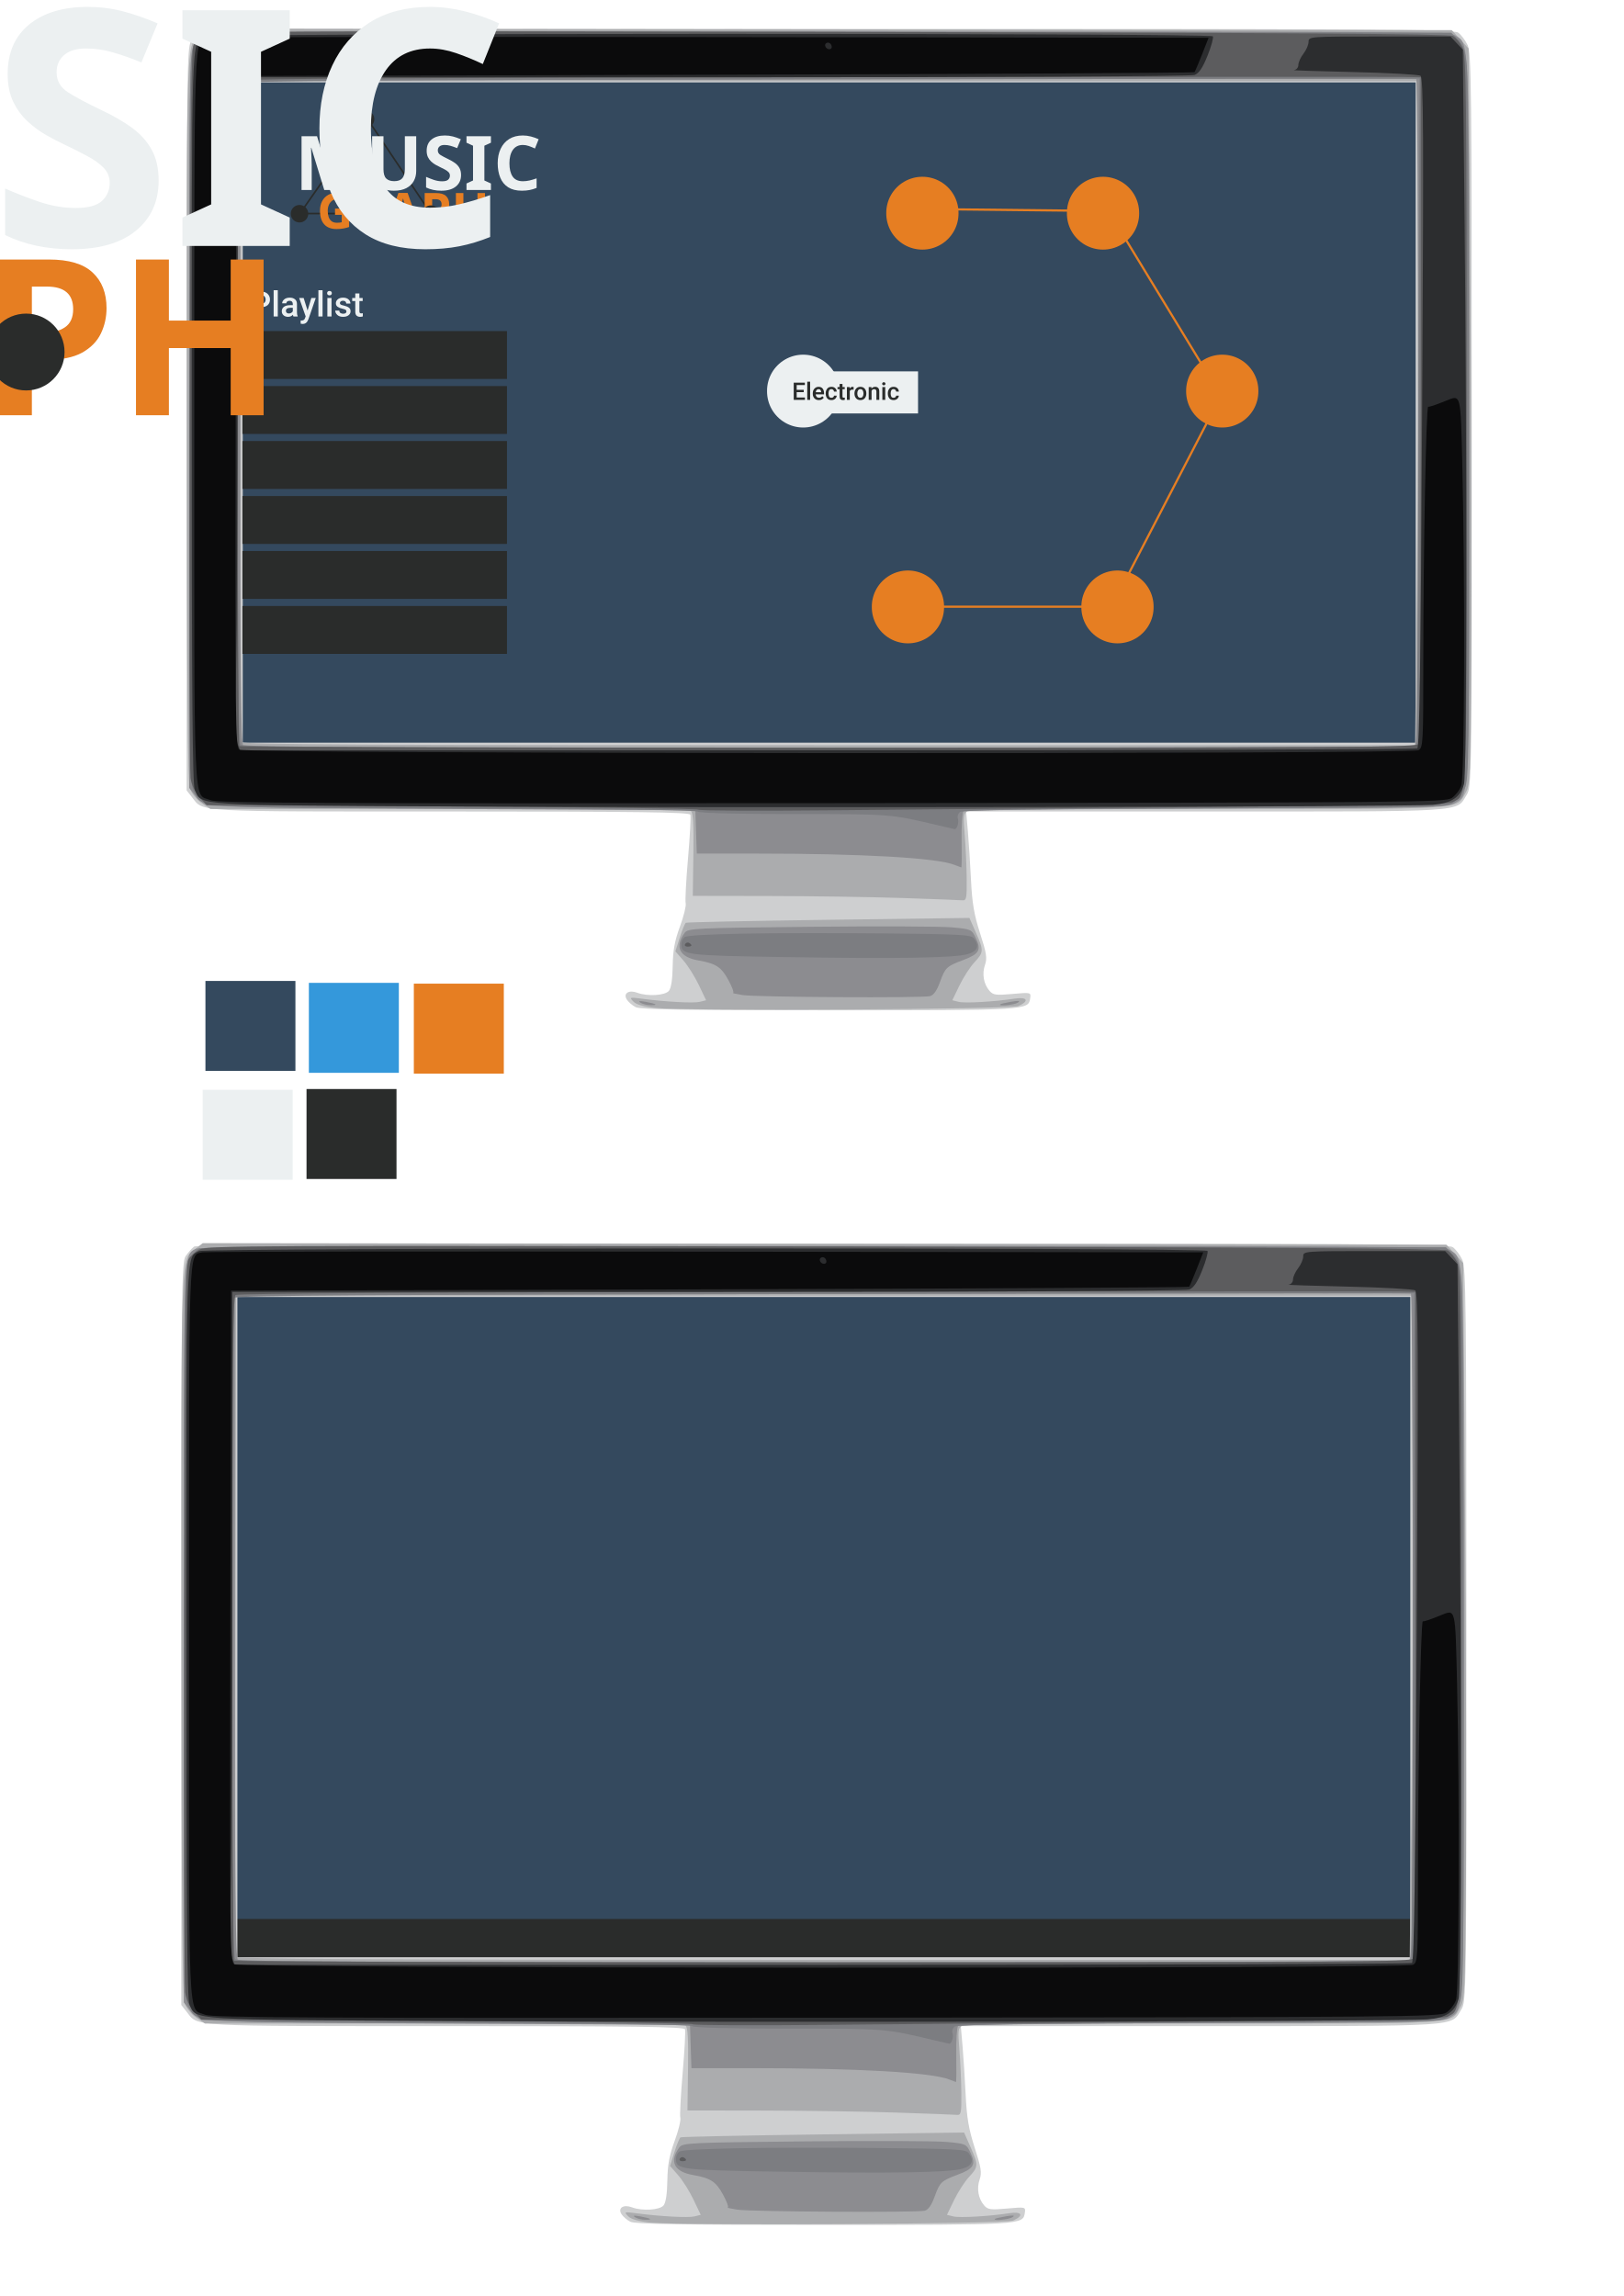
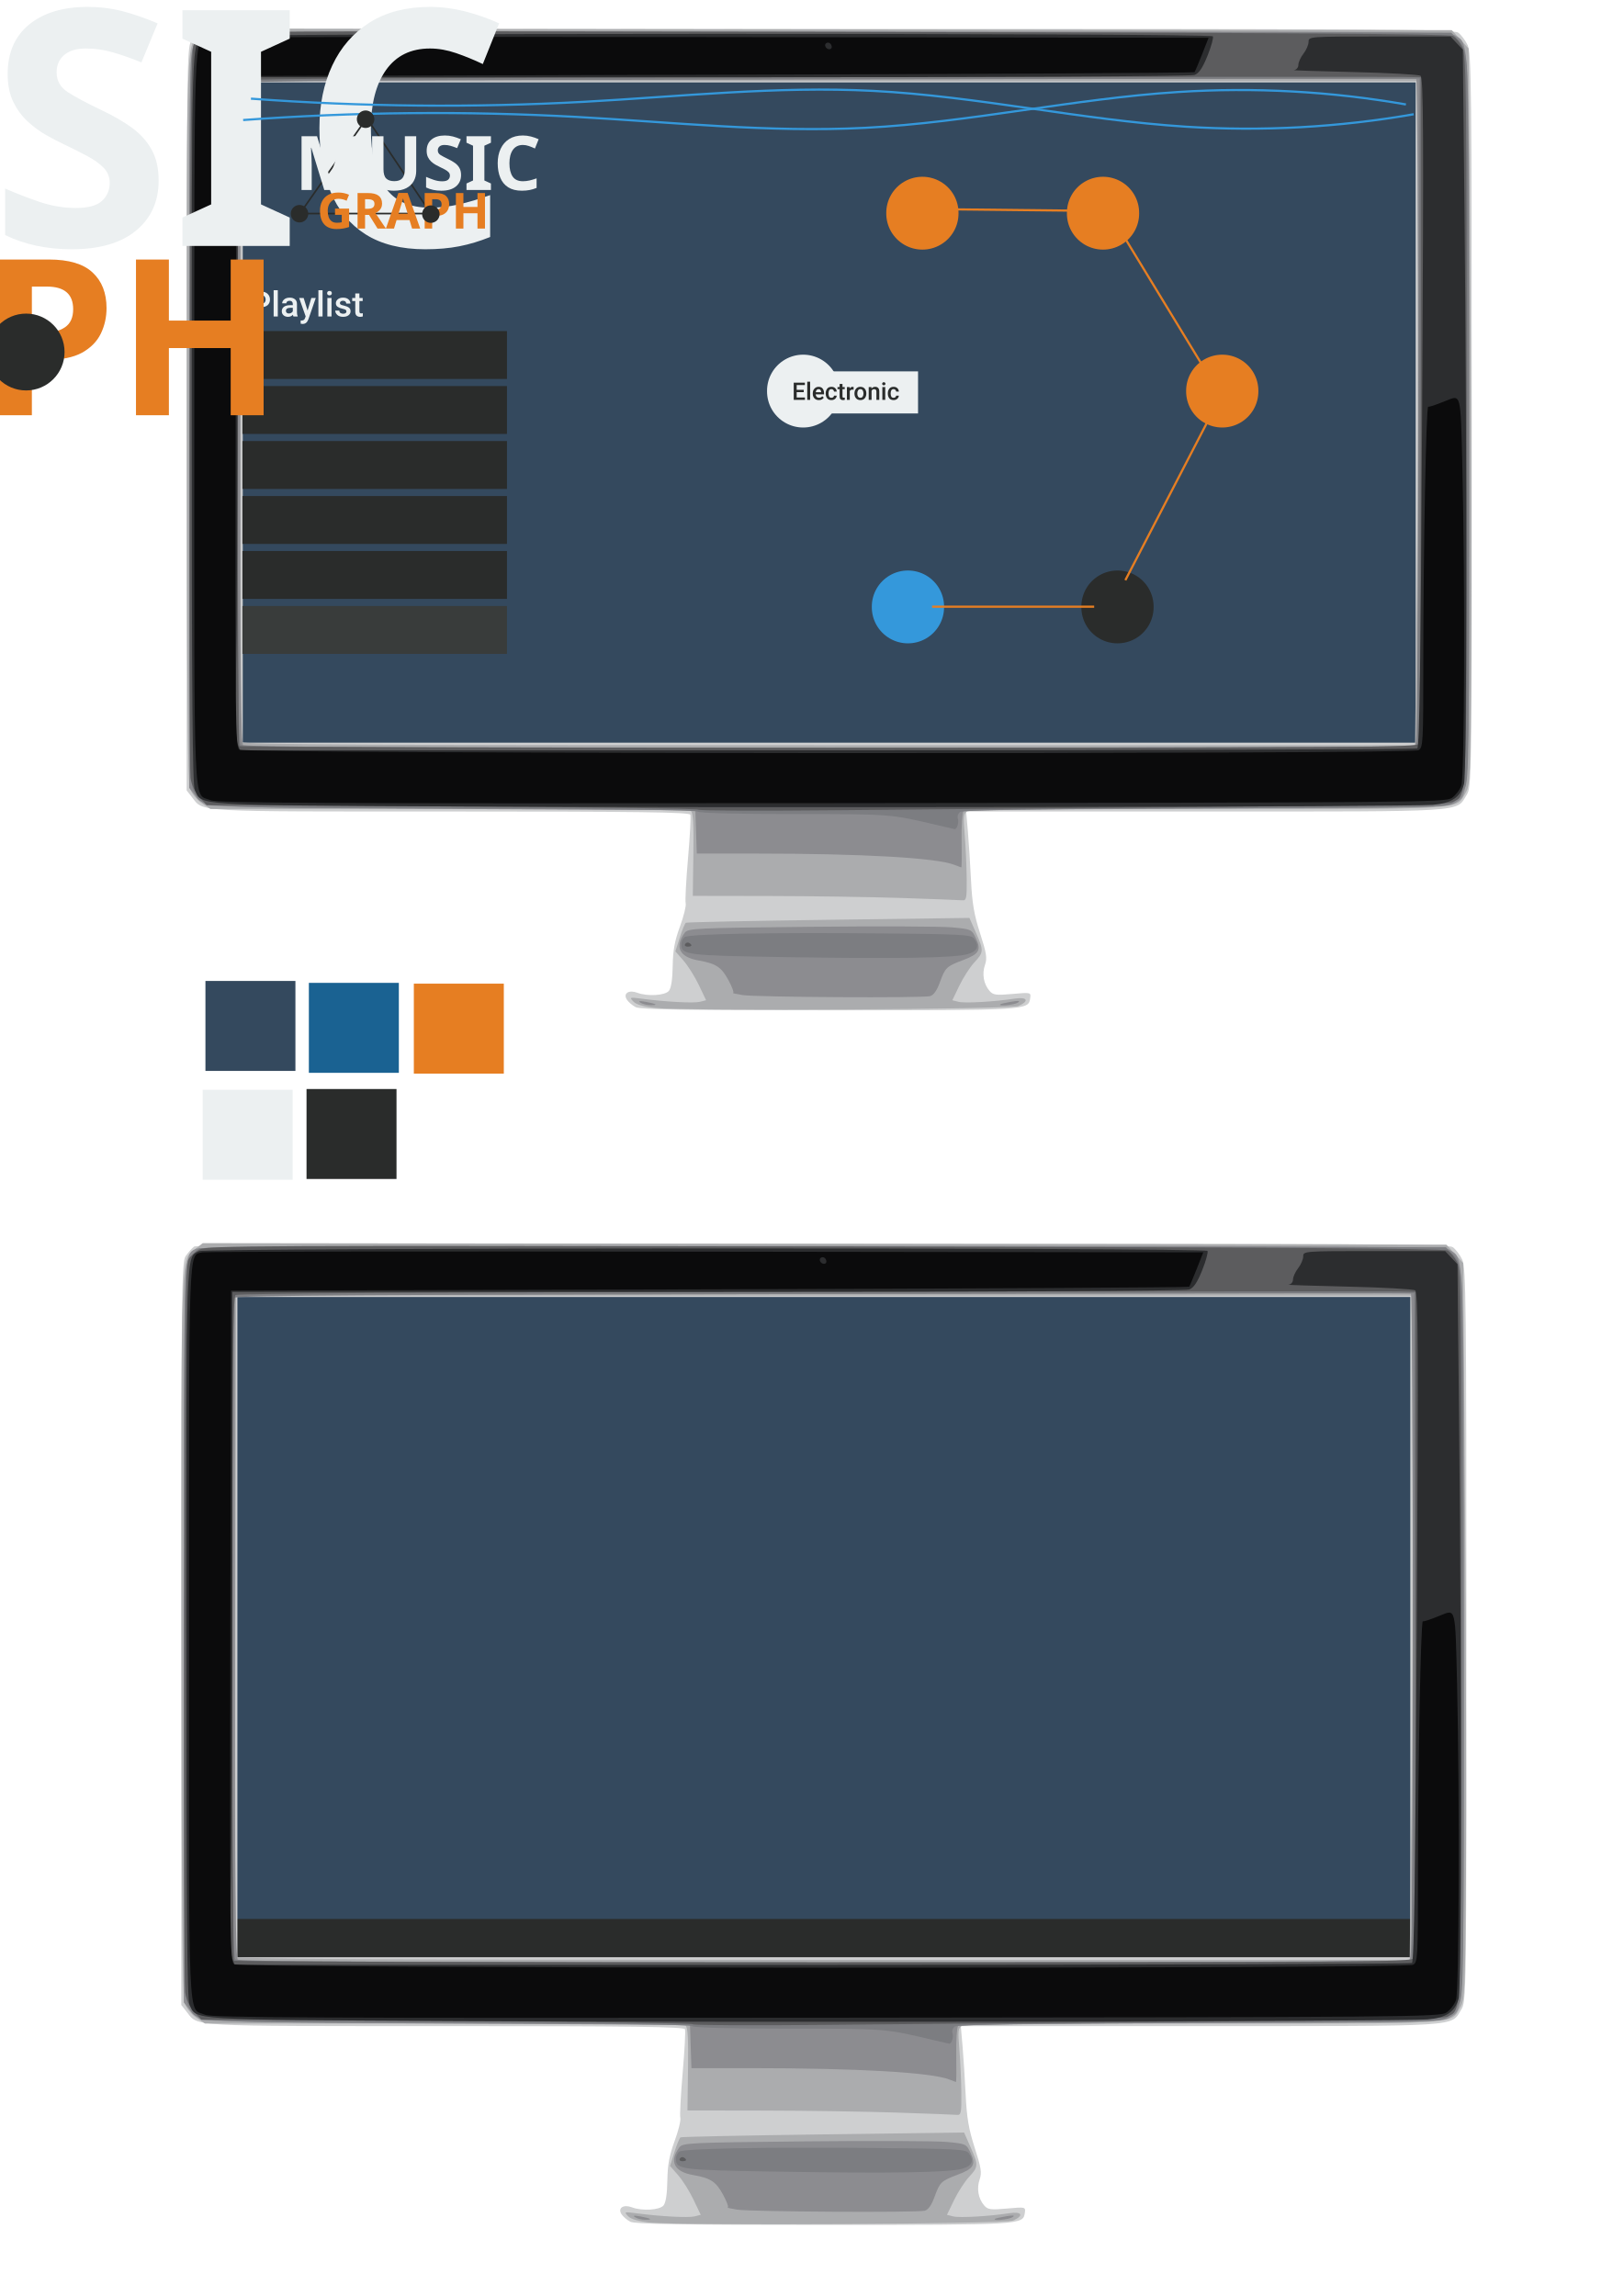
<svg xmlns="http://www.w3.org/2000/svg" width="744.094" height="1052.362" id="svg2" version="1.1">
  <defs id="defs4">
    <clipPath clipPathUnits="userSpaceOnUse" id="clipPath6178">
      <path style="fill:#999999;stroke:#000000;stroke-width:0.775px;stroke-linecap:butt;stroke-linejoin:miter;stroke-opacity:1" d="m 227.659,681.439 c 0,0 39.387,-20.363 84.609,0 45.222,20.363 74.689,0 74.689,0 0,0 34.719,-20.626 80.524,0 l 2.334,28.377 -242.156,0 z" id="path6180" />
    </clipPath>
    <clipPath clipPathUnits="userSpaceOnUse" id="clipPath6178-1">
      <path style="fill:#999999;stroke:#000000;stroke-width:0.775px;stroke-linecap:butt;stroke-linejoin:miter;stroke-opacity:1" d="m 227.659,681.439 c 0,0 39.387,-20.363 84.609,0 45.222,20.363 74.689,0 74.689,0 0,0 34.719,-20.626 80.524,0 l 2.334,28.377 -242.156,0 z" id="path6180-7" />
    </clipPath>
    <clipPath clipPathUnits="userSpaceOnUse" id="clipPath6254">
      <path style="fill:#999999;stroke:#000000;stroke-width:0.775px;stroke-linecap:butt;stroke-linejoin:miter;stroke-opacity:1" d="m 225.369,685.223 c 0,0 39.387,-20.363 84.609,0 45.222,20.363 74.689,0 74.689,0 0,0 34.719,-20.626 80.524,0 l 2.334,28.377 -242.156,0 z" id="path6256" />
    </clipPath>
  </defs>
  <g id="layer1">
    <rect style="fill:#e67e22;fill-opacity:1;stroke:none" id="rect2987" width="41.236" height="41.236" x="189.649" y="450.854" />
    <rect style="fill:#34495e;fill-opacity:1;stroke:none" id="rect2987-8" width="41.236" height="41.236" x="94.146" y="449.613" />
-     <rect style="fill:#3498db;fill-opacity:1;stroke:none" id="rect2987-8-8" width="41.236" height="41.236" x="141.545" y="450.49" />
+     <rect style="fill:#1a6292;fill-opacity:1;stroke:none" id="rect2987-8-8" width="41.236" height="41.236" x="141.545" y="450.49" />
    <rect style="fill:#ecf0f1;fill-opacity:1;stroke:none" id="rect2987-8-8-0" width="41.236" height="41.236" x="92.888" y="499.504" />
    <rect style="fill:#2a2c2b;fill-opacity:1;stroke:none" id="rect2987-8-8-0-0" width="41.236" height="41.236" x="140.472" y="499.146" />
    <rect style="fill:#34495e;fill-opacity:1;stroke:none" id="rect2987-8-8-0-0-4-8" width="554.157" height="316.72" x="102.055" y="587.107" />
    <rect style="fill:#2a2c2b;fill-opacity:1;stroke:none" id="rect2987-8-8-0-0-3-5" width="549.104" height="29.341" x="101.704" y="879.549" />
    <g id="g3911-2" transform="matrix(0.5927865,0,0,0.5927865,224.7586,809.9166)">
      <path style="fill:#cecfd0" d="m 108.129,351.558 c -2.604,-1.339 -5.709,-4.013 -6.899,-5.941 -2.924,-4.735 1.662,-7.657 8.148,-5.191 7.848,2.984 21.419,2.172 24.435,-1.462 1.749,-2.107 2.789,-8.902 2.943,-19.219 0.18,-12.056 1.547,-19.509 5.593,-30.473 2.945,-7.982 4.943,-16.089 4.439,-18.015 -0.504,-1.926 0.31,-17.571 1.808,-34.767 1.498,-17.196 2.304,-32.374 1.791,-33.729 -0.736,-1.947 -39.636,-2.464 -185.399,-2.464 -200.978,0 -190.714,0.568 -199.867,-11.068 l -4.116,-5.233 0,-287.091 c 0,-267.254 0.232,-287.428 3.359,-291.965 1.848,-2.681 4.73,-5.954 6.406,-7.275 2.376,-1.872 109.432,-2.415 486.046,-2.464 421.142,-0.055 483.526,0.307 487.122,2.826 2.268,1.589 5.57,5.936 7.338,9.661 2.925,6.163 3.214,32.268 3.214,290.095 0,280.62 -0.038,283.384 -3.973,289.752 -8.314,13.453 2.614,12.763 -202.111,12.763 l -184.791,0 1.333,15.277 c 0.733,8.402 1.828,25.478 2.434,37.946 0.859,17.694 2.4,26.68 7.019,40.947 4.969,15.349 5.577,19.256 3.79,24.381 -2.446,7.016 -1.078,14.853 3.516,20.148 2.782,3.207 5.01,3.506 17.626,2.368 14.211,-1.282 14.431,-1.231 13.798,3.179 -1.358,9.47 -1.027,9.45 -155.382,9.45 -111.115,0 -145.987,-0.568 -149.618,-2.435 z m 602.994,-459.753 0,-255.27 -453.376,0 -453.376,0 0,255.27 0,255.27 453.376,0 453.376,0 0,-255.27 z" id="path3925-0" />
      <path style="fill:#abacae" d="m 123.117,352.178 c -8.851,-0.935 -14.539,-2.608 -16.755,-4.93 -3.204,-3.357 -2.912,-3.456 6.501,-2.213 18.492,2.442 40.145,3.596 44.931,2.395 l 4.778,-1.199 -5.593,-11.742 c -3.076,-6.458 -8.417,-14.958 -11.868,-18.889 l -6.275,-7.147 3.355,-10.644 c 1.845,-5.854 3.985,-11.023 4.754,-11.486 0.769,-0.463 50.406,-1.496 110.303,-2.295 l 108.904,-1.453 4.933,11.154 c 6.259,14.152 6.2,15.349 -1.133,23.24 -3.336,3.59 -8.533,11.643 -11.549,17.895 l -5.483,11.367 4.863,1.22 c 4.902,1.23 27.871,-0.083 43.368,-2.48 9.791,-1.514 11.553,1.859 2.957,5.662 -6.125,2.71 -256.902,4.089 -280.991,1.545 z m 190.809,-85.017 c -23.852,-0.789 -69.978,-1.48 -102.502,-1.535 l -59.136,-0.101 0.449,-32.031 c 0.331,-23.582 -0.189,-32.437 -1.971,-33.569 -1.331,-0.846 -85.449,-1.551 -186.929,-1.568 l -184.509,-0.03 -6.698,-4.503 c -3.827,-2.573 -7.706,-7.431 -9.051,-11.334 -1.778,-5.161 -2.38,-75.154 -2.464,-286.312 -0.121,-304.045 -0.72,-287.736 10.899,-296.876 l 5.575,-4.385 480.717,0.605 480.717,0.605 6.505,7.099 6.505,7.099 1.393,188.05 c 0.766,103.428 1.097,231.515 0.735,284.639 -0.616,90.486 -0.893,96.977 -4.375,102.728 -8.121,13.414 4.907,12.587 -198.272,12.587 -107.018,0 -185.043,0.751 -187.003,1.8 -2.936,1.571 -3.19,3.891 -1.998,18.234 0.751,9.038 1.436,24.195 1.522,33.682 0.139,15.297 -0.233,17.209 -3.293,16.901 -1.897,-0.191 -22.964,-0.992 -46.816,-1.781 z M 711.998,30.281 c 0.741,-65.321 1.069,-180.858 0.729,-256.749 l -0.619,-137.984 -454.362,0 -454.362,0 -0.507,254.285 c -0.279,139.857 -0.085,255.394 0.431,256.749 0.747,1.961 93.393,2.464 454.14,2.464 l 453.202,0 1.348,-118.765 z" id="path3923-3" />
      <path style="fill:#8c8c90" d="m 111.878,348.11 c -2.08,-1.364 -0.912,-1.563 3.942,-0.672 8.501,1.56 10.105,2.681 3.778,2.641 -2.62,-0.016 -6.094,-0.902 -7.721,-1.968 z m 278.104,1.275 c 0.452,-0.398 4.37,-1.318 8.706,-2.044 5.65,-0.946 7.047,-0.749 4.928,0.694 -2.659,1.812 -15.612,3.094 -13.634,1.35 z M 190.726,342.224 c -4.879,-0.758 -8.15,-1.512 -7.269,-1.675 0.881,-0.163 -0.778,-4.668 -3.686,-10.011 -5.458,-10.028 -9.592,-12.725 -23.117,-15.077 -14.656,-2.55 -18.619,-10.465 -10.676,-21.325 2.599,-3.553 7.363,-3.784 97.2,-4.71 51.957,-0.536 101.259,-0.338 109.56,0.44 14.898,1.396 15.136,1.506 18.461,8.513 4.301,9.065 2.424,12.192 -10.13,16.873 -12.578,4.69 -13.68,5.751 -17.756,17.084 -2.274,6.324 -4.853,9.98 -7.55,10.705 -5.83,1.566 -134.369,0.841 -145.037,-0.817 z M 354.73,241.595 c -13.689,-5.493 -71.108,-8.773 -153.586,-8.773 l -45.761,0 -0.562,-16.755 -0.562,-16.755 -187.264,-0.986 c -144.196,-0.759 -188.249,-1.549 -191.546,-3.437 -2.355,-1.348 -6.125,-4.794 -8.378,-7.658 l -4.095,-5.206 0,-284.671 c 0,-306.805 -0.459,-292.753 9.747,-298.215 2.571,-1.376 158.407,-2.03 483.979,-2.03 431.649,0 480.661,0.311 484.878,3.074 11.468,7.514 10.939,-6.867 10.939,297.637 0,303.976 0.588,288.268 -11.082,295.916 -5.212,3.416 -15.176,3.631 -191.805,4.135 -107.888,0.308 -187.059,1.284 -188.093,2.318 -0.982,0.982 -1.625,11.165 -1.428,22.629 0.197,11.464 0.087,20.787 -0.245,20.719 -0.331,-0.069 -2.642,-0.944 -5.136,-1.944 z m 355.246,-91.774 c 2.821,-1.083 3.118,-25.657 3.118,-258.111 0,-141.303 -0.665,-257.282 -1.478,-257.731 -0.813,-0.449 -205.719,-0.383 -455.347,0.147 l -453.869,0.963 0,256.814 c 0,203.607 0.51,257.02 2.464,257.809 3.55,1.433 901.382,1.541 905.113,0.109 z" id="path3921-0" />
      <path style="fill:#7c7d81" d="m 224.043,312.877 c -77.68,-1.265 -80.626,-1.633 -80.626,-10.077 0,-1.903 1.109,-4.323 2.464,-5.378 3.187,-2.481 65.315,-3.654 152.275,-2.875 60.939,0.546 69.28,0.993 71.456,3.826 4.564,5.943 2.92,10.026 -4.928,12.235 -10.469,2.947 -54.938,3.664 -140.641,2.268 z m 118.465,-101.759 c -37.34,-8.907 -36.612,-8.85 -111.753,-8.85 -44.64,0 -73.494,-0.743 -74.673,-1.922 -1.214,-1.214 -70.532,-2.122 -188.151,-2.464 -206.016,-0.599 -194.754,0.147 -201.502,-13.357 -3.233,-6.47 -3.446,-24.354 -3.442,-288.779 0.004,-275.64 0.089,-282.021 3.834,-288.162 2.106,-3.454 5.669,-7.265 7.917,-8.468 2.971,-1.59 135.145,-2.028 483.991,-1.604 l 479.903,0.584 5.214,5.214 c 4.341,4.342 5.486,7.806 6.837,20.698 0.893,8.516 1.67,136.121 1.727,283.566 0.097,251.455 -0.111,268.503 -3.343,274.842 -1.896,3.717 -5.95,8.596 -9.011,10.842 -5.522,4.052 -6.969,4.087 -192.06,4.633 -135.08,0.399 -187.236,1.165 -189.181,2.78 -1.477,1.226 -2.23,3.417 -1.672,4.87 1.139,2.968 -0.579,8.659 -2.523,8.359 -0.697,-0.108 -6.146,-1.359 -12.109,-2.782 z m 369.255,-61.579 c 0.48,-0.813 1.198,-117.237 1.595,-258.72 l 0.722,-257.242 -455.313,0.626 c -347.616,0.478 -455.664,1.178 -456.796,2.957 -0.815,1.282 -1.496,116.36 -1.512,255.728 -0.023,194.493 0.52,253.948 2.335,255.763 1.826,1.826 105.631,2.365 455.231,2.365 249.076,0 453.258,-0.665 453.739,-1.478 z" id="path3919-1" />
      <path style="fill:#5c5c5e" d="m 146.394,302.768 c 0.681,-1.102 2.064,-1.493 3.073,-0.869 2.734,1.69 2.224,2.873 -1.238,2.873 -1.69,0 -2.516,-0.902 -1.835,-2.003 z m 10.036,-103.914 c -0.832,-0.832 -86.668,-1.957 -190.746,-2.499 l -189.234,-0.986 -5.612,-6.281 c -3.505,-3.924 -6.068,-9.473 -6.828,-14.784 -0.669,-4.676 -0.953,-133.132 -0.632,-285.456 0.465,-220.518 1.098,-277.853 3.106,-281.368 1.387,-2.428 5.346,-5.875 8.798,-7.66 5.79,-2.994 43.193,-3.174 483.379,-2.328 350.794,0.675 478.209,1.51 481.281,3.157 2.298,1.232 5.624,5.287 7.392,9.012 2.924,6.162 3.214,32.107 3.214,287.961 0,305.057 0.565,288.979 -10.369,295.226 -3.45,1.971 -45.356,2.844 -191.679,3.994 -102.995,0.809 -233.005,1.934 -288.911,2.499 -55.906,0.565 -102.327,0.346 -103.159,-0.486 z m 557.439,-50.954 c 0.658,-1.715 1.196,-118.361 1.196,-259.213 l 0,-256.095 -13.306,-0.286 c -7.318,-0.158 -212.003,-0.06 -454.855,0.216 -294.352,0.335 -442.37,1.168 -444.013,2.499 -1.948,1.578 -2.464,55.512 -2.464,257.682 0,140.627 0.591,256.278 1.314,257 0.723,0.723 205.978,1.314 456.122,1.314 412.907,0 454.918,-0.287 456.004,-3.118 z" id="path3917-0" />
      <path style="fill:#2c2d2f" d="m -29.063,196.409 c -207.866,-1.142 -198.037,-0.524 -203.635,-12.812 -1.791,-3.93 -2.355,-72.705 -2.355,-287.055 0,-303.788 -0.456,-289.971 9.747,-295.431 4.986,-2.669 777.995,-2.848 779.643,-0.181 0.628,1.017 -1.215,7.738 -4.096,14.936 -3.753,9.374 -6.597,13.603 -10.025,14.906 -2.863,1.088 -152.462,1.82 -372.287,1.82 l -367.501,0 -0.046,204.512 c -0.025,112.482 -0.559,227.132 -1.186,254.778 -0.768,33.863 -0.447,52.035 0.983,55.686 l 2.123,5.421 453.918,-0.03 c 249.655,-0.016 454.936,-0.682 456.181,-1.478 1.672,-1.07 2.645,-68.94 3.725,-259.882 1.242,-219.597 1.05,-258.696 -1.277,-260.179 -1.507,-0.96 -24.915,-2.257 -52.019,-2.882 -27.104,-0.625 -47.728,-1.299 -45.83,-1.498 1.923,-0.202 3.45,-1.989 3.45,-4.038 0,-2.022 1.774,-5.932 3.942,-8.689 2.168,-2.757 3.942,-6.868 3.942,-9.136 0,-4.086 0.508,-4.124 54.85,-4.124 l 54.85,0 4.779,5.084 4.779,5.084 1.222,119.595 c 2.083,203.852 1.916,440.168 -0.315,448.203 -2.893,10.416 -9.556,14.866 -24.145,16.127 -18.325,1.583 -536.945,2.454 -753.415,1.265 z" id="path3915-6" />
      <path style="fill:#0b0b0c" d="m -220.51,191.564 c -13.618,-5.955 -12.573,18.522 -12.573,-294.383 0,-306.62 -0.495,-292.539 10.385,-295.161 2.42,-0.583 177.501,-0.818 389.069,-0.521 l 384.669,0.539 -5.038,12.813 c -2.771,7.047 -5.412,13.256 -5.87,13.798 -0.458,0.542 -167.301,1.429 -370.761,1.971 l -369.929,0.986 -0.508,259.213 c -0.474,241.951 -0.285,259.377 2.841,261.677 4.399,3.238 905.408,3.656 911.448,0.423 3.657,-1.957 3.813,-4.835 3.816,-70.47 0.004,-83.163 2.169,-195.438 3.763,-195.154 1.149,0.205 4.781,-1.004 13.575,-4.521 12.01,-4.803 11.47,-7.018 12.892,52.89 2.099,88.425 1.604,237.566 -0.812,244.497 -1.165,3.343 -4.492,7.689 -7.392,9.657 -5.055,3.431 -24.93,3.597 -479.347,4.008 -396.959,0.359 -475.075,-0.01 -480.227,-2.263 z M 259.718,-390.734 c 0,-2.567 -2.343,-4.274 -4.249,-3.096 -2.039,1.26 -0.281,4.738 2.395,4.738 1.02,0 1.855,-0.739 1.855,-1.643 z" id="path3913-0" />
    </g>
    <rect style="fill:#34495e;fill-opacity:1;stroke:none" id="rect2987-8-8-0-0-4-8-0" width="554.157" height="316.72" x="104.508" y="30.41" />
    <g id="g3911-2-0" transform="matrix(0.5927865,0,0,0.5927865,227.2113,253.2198)">
      <path style="fill:#cecfd0" d="m 108.129,351.558 c -2.604,-1.339 -5.709,-4.013 -6.899,-5.941 -2.924,-4.735 1.662,-7.657 8.148,-5.191 7.848,2.984 21.419,2.172 24.435,-1.462 1.749,-2.107 2.789,-8.902 2.943,-19.219 0.18,-12.056 1.547,-19.509 5.593,-30.473 2.945,-7.982 4.943,-16.089 4.439,-18.015 -0.504,-1.926 0.31,-17.571 1.808,-34.767 1.498,-17.196 2.304,-32.374 1.791,-33.729 -0.736,-1.947 -39.636,-2.464 -185.399,-2.464 -200.978,0 -190.714,0.568 -199.867,-11.068 l -4.116,-5.233 0,-287.091 c 0,-267.254 0.232,-287.428 3.359,-291.965 1.848,-2.681 4.73,-5.954 6.406,-7.275 2.376,-1.872 109.432,-2.415 486.046,-2.464 421.142,-0.055 483.526,0.307 487.122,2.826 2.268,1.589 5.57,5.936 7.338,9.661 2.925,6.163 3.214,32.268 3.214,290.095 0,280.62 -0.038,283.384 -3.973,289.752 -8.314,13.453 2.614,12.763 -202.111,12.763 l -184.791,0 1.333,15.277 c 0.733,8.402 1.828,25.478 2.434,37.946 0.859,17.694 2.4,26.68 7.019,40.947 4.969,15.349 5.577,19.256 3.79,24.381 -2.446,7.016 -1.078,14.853 3.516,20.148 2.782,3.207 5.01,3.506 17.626,2.368 14.211,-1.282 14.431,-1.231 13.798,3.179 -1.358,9.47 -1.027,9.45 -155.382,9.45 -111.115,0 -145.987,-0.568 -149.618,-2.435 z m 602.994,-459.753 0,-255.27 -453.376,0 -453.376,0 0,255.27 0,255.27 453.376,0 453.376,0 0,-255.27 z" id="path3925-0-2" />
      <path style="fill:#abacae" d="m 123.117,352.178 c -8.851,-0.935 -14.539,-2.608 -16.755,-4.93 -3.204,-3.357 -2.912,-3.456 6.501,-2.213 18.492,2.442 40.145,3.596 44.931,2.395 l 4.778,-1.199 -5.593,-11.742 c -3.076,-6.458 -8.417,-14.958 -11.868,-18.889 l -6.275,-7.147 3.355,-10.644 c 1.845,-5.854 3.985,-11.023 4.754,-11.486 0.769,-0.463 50.406,-1.496 110.303,-2.295 l 108.904,-1.453 4.933,11.154 c 6.259,14.152 6.2,15.349 -1.133,23.24 -3.336,3.59 -8.533,11.643 -11.549,17.895 l -5.483,11.367 4.863,1.22 c 4.902,1.23 27.871,-0.083 43.368,-2.48 9.791,-1.514 11.553,1.859 2.957,5.662 -6.125,2.71 -256.902,4.089 -280.991,1.545 z m 190.809,-85.017 c -23.852,-0.789 -69.978,-1.48 -102.502,-1.535 l -59.136,-0.101 0.449,-32.031 c 0.331,-23.582 -0.189,-32.437 -1.971,-33.569 -1.331,-0.846 -85.449,-1.551 -186.929,-1.568 l -184.509,-0.03 -6.698,-4.503 c -3.827,-2.573 -7.706,-7.431 -9.051,-11.334 -1.778,-5.161 -2.38,-75.154 -2.464,-286.312 -0.121,-304.045 -0.72,-287.736 10.899,-296.876 l 5.575,-4.385 480.717,0.605 480.717,0.605 6.505,7.099 6.505,7.099 1.393,188.05 c 0.766,103.428 1.097,231.515 0.735,284.639 -0.616,90.486 -0.893,96.977 -4.375,102.728 -8.121,13.414 4.907,12.587 -198.272,12.587 -107.018,0 -185.043,0.751 -187.003,1.8 -2.936,1.571 -3.19,3.891 -1.998,18.234 0.751,9.038 1.436,24.195 1.522,33.682 0.139,15.297 -0.233,17.209 -3.293,16.901 -1.897,-0.191 -22.964,-0.992 -46.816,-1.781 z M 711.998,30.281 c 0.741,-65.321 1.069,-180.858 0.729,-256.749 l -0.619,-137.984 -454.362,0 -454.362,0 -0.507,254.285 c -0.279,139.857 -0.085,255.394 0.431,256.749 0.747,1.961 93.393,2.464 454.14,2.464 l 453.202,0 1.348,-118.765 z" id="path3923-3-3" />
      <path style="fill:#8c8c90" d="m 111.878,348.11 c -2.08,-1.364 -0.912,-1.563 3.942,-0.672 8.501,1.56 10.105,2.681 3.778,2.641 -2.62,-0.016 -6.094,-0.902 -7.721,-1.968 z m 278.104,1.275 c 0.452,-0.398 4.37,-1.318 8.706,-2.044 5.65,-0.946 7.047,-0.749 4.928,0.694 -2.659,1.812 -15.612,3.094 -13.634,1.35 z M 190.726,342.224 c -4.879,-0.758 -8.15,-1.512 -7.269,-1.675 0.881,-0.163 -0.778,-4.668 -3.686,-10.011 -5.458,-10.028 -9.592,-12.725 -23.117,-15.077 -14.656,-2.55 -18.619,-10.465 -10.676,-21.325 2.599,-3.553 7.363,-3.784 97.2,-4.71 51.957,-0.536 101.259,-0.338 109.56,0.44 14.898,1.396 15.136,1.506 18.461,8.513 4.301,9.065 2.424,12.192 -10.13,16.873 -12.578,4.69 -13.68,5.751 -17.756,17.084 -2.274,6.324 -4.853,9.98 -7.55,10.705 -5.83,1.566 -134.369,0.841 -145.037,-0.817 z M 354.73,241.595 c -13.689,-5.493 -71.108,-8.773 -153.586,-8.773 l -45.761,0 -0.562,-16.755 -0.562,-16.755 -187.264,-0.986 c -144.196,-0.759 -188.249,-1.549 -191.546,-3.437 -2.355,-1.348 -6.125,-4.794 -8.378,-7.658 l -4.095,-5.206 0,-284.671 c 0,-306.805 -0.459,-292.753 9.747,-298.215 2.571,-1.376 158.407,-2.03 483.979,-2.03 431.649,0 480.661,0.311 484.878,3.074 11.468,7.514 10.939,-6.867 10.939,297.637 0,303.976 0.588,288.268 -11.082,295.916 -5.212,3.416 -15.176,3.631 -191.805,4.135 -107.888,0.308 -187.059,1.284 -188.093,2.318 -0.982,0.982 -1.625,11.165 -1.428,22.629 0.197,11.464 0.087,20.787 -0.245,20.719 -0.331,-0.069 -2.642,-0.944 -5.136,-1.944 z m 355.246,-91.774 c 2.821,-1.083 3.118,-25.657 3.118,-258.111 0,-141.303 -0.665,-257.282 -1.478,-257.731 -0.813,-0.449 -205.719,-0.383 -455.347,0.147 l -453.869,0.963 0,256.814 c 0,203.607 0.51,257.02 2.464,257.809 3.55,1.433 901.382,1.541 905.113,0.109 z" id="path3921-0-3" />
      <path style="fill:#7c7d81" d="m 224.043,312.877 c -77.68,-1.265 -80.626,-1.633 -80.626,-10.077 0,-1.903 1.109,-4.323 2.464,-5.378 3.187,-2.481 65.315,-3.654 152.275,-2.875 60.939,0.546 69.28,0.993 71.456,3.826 4.564,5.943 2.92,10.026 -4.928,12.235 -10.469,2.947 -54.938,3.664 -140.641,2.268 z m 118.465,-101.759 c -37.34,-8.907 -36.612,-8.85 -111.753,-8.85 -44.64,0 -73.494,-0.743 -74.673,-1.922 -1.214,-1.214 -70.532,-2.122 -188.151,-2.464 -206.016,-0.599 -194.754,0.147 -201.502,-13.357 -3.233,-6.47 -3.446,-24.354 -3.442,-288.779 0.004,-275.64 0.089,-282.021 3.834,-288.162 2.106,-3.454 5.669,-7.265 7.917,-8.468 2.971,-1.59 135.145,-2.028 483.991,-1.604 l 479.903,0.584 5.214,5.214 c 4.341,4.342 5.486,7.806 6.837,20.698 0.893,8.516 1.67,136.121 1.727,283.566 0.097,251.455 -0.111,268.503 -3.343,274.842 -1.896,3.717 -5.95,8.596 -9.011,10.842 -5.522,4.052 -6.969,4.087 -192.06,4.633 -135.08,0.399 -187.236,1.165 -189.181,2.78 -1.477,1.226 -2.23,3.417 -1.672,4.87 1.139,2.968 -0.579,8.659 -2.523,8.359 -0.697,-0.108 -6.146,-1.359 -12.109,-2.782 z m 369.255,-61.579 c 0.48,-0.813 1.198,-117.237 1.595,-258.72 l 0.722,-257.242 -455.313,0.626 c -347.616,0.478 -455.664,1.178 -456.796,2.957 -0.815,1.282 -1.496,116.36 -1.512,255.728 -0.023,194.493 0.52,253.948 2.335,255.763 1.826,1.826 105.631,2.365 455.231,2.365 249.076,0 453.258,-0.665 453.739,-1.478 z" id="path3919-1-8" />
      <path style="fill:#5c5c5e" d="m 146.394,302.768 c 0.681,-1.102 2.064,-1.493 3.073,-0.869 2.734,1.69 2.224,2.873 -1.238,2.873 -1.69,0 -2.516,-0.902 -1.835,-2.003 z m 10.036,-103.914 c -0.832,-0.832 -86.668,-1.957 -190.746,-2.499 l -189.234,-0.986 -5.612,-6.281 c -3.505,-3.924 -6.068,-9.473 -6.828,-14.784 -0.669,-4.676 -0.953,-133.132 -0.632,-285.456 0.465,-220.518 1.098,-277.853 3.106,-281.368 1.387,-2.428 5.346,-5.875 8.798,-7.66 5.79,-2.994 43.193,-3.174 483.379,-2.328 350.794,0.675 478.209,1.51 481.281,3.157 2.298,1.232 5.624,5.287 7.392,9.012 2.924,6.162 3.214,32.107 3.214,287.961 0,305.057 0.565,288.979 -10.369,295.226 -3.45,1.971 -45.356,2.844 -191.679,3.994 -102.995,0.809 -233.005,1.934 -288.911,2.499 -55.906,0.565 -102.327,0.346 -103.159,-0.486 z m 557.439,-50.954 c 0.658,-1.715 1.196,-118.361 1.196,-259.213 l 0,-256.095 -13.306,-0.286 c -7.318,-0.158 -212.003,-0.06 -454.855,0.216 -294.352,0.335 -442.37,1.168 -444.013,2.499 -1.948,1.578 -2.464,55.512 -2.464,257.682 0,140.627 0.591,256.278 1.314,257 0.723,0.723 205.978,1.314 456.122,1.314 412.907,0 454.918,-0.287 456.004,-3.118 z" id="path3917-0-5" />
      <path style="fill:#2c2d2f" d="m -29.063,196.409 c -207.866,-1.142 -198.037,-0.524 -203.635,-12.812 -1.791,-3.93 -2.355,-72.705 -2.355,-287.055 0,-303.788 -0.456,-289.971 9.747,-295.431 4.986,-2.669 777.995,-2.848 779.643,-0.181 0.628,1.017 -1.215,7.738 -4.096,14.936 -3.753,9.374 -6.597,13.603 -10.025,14.906 -2.863,1.088 -152.462,1.82 -372.287,1.82 l -367.501,0 -0.046,204.512 c -0.025,112.482 -0.559,227.132 -1.186,254.778 -0.768,33.863 -0.447,52.035 0.983,55.686 l 2.123,5.421 453.918,-0.03 c 249.655,-0.016 454.936,-0.682 456.181,-1.478 1.672,-1.07 2.645,-68.94 3.725,-259.882 1.242,-219.597 1.05,-258.696 -1.277,-260.179 -1.507,-0.96 -24.915,-2.257 -52.019,-2.882 -27.104,-0.625 -47.728,-1.299 -45.83,-1.498 1.923,-0.202 3.45,-1.989 3.45,-4.038 0,-2.022 1.774,-5.932 3.942,-8.689 2.168,-2.757 3.942,-6.868 3.942,-9.136 0,-4.086 0.508,-4.124 54.85,-4.124 l 54.85,0 4.779,5.084 4.779,5.084 1.222,119.595 c 2.083,203.852 1.916,440.168 -0.315,448.203 -2.893,10.416 -9.556,14.866 -24.145,16.127 -18.325,1.583 -536.945,2.454 -753.415,1.265 z" id="path3915-6-0" />
      <path style="fill:#0b0b0c" d="m -220.51,191.564 c -13.618,-5.955 -12.573,18.522 -12.573,-294.383 0,-306.62 -0.495,-292.539 10.385,-295.161 2.42,-0.583 177.501,-0.818 389.069,-0.521 l 384.669,0.539 -5.038,12.813 c -2.771,7.047 -5.412,13.256 -5.87,13.798 -0.458,0.542 -167.301,1.429 -370.761,1.971 l -369.929,0.986 -0.508,259.213 c -0.474,241.951 -0.285,259.377 2.841,261.677 4.399,3.238 905.408,3.656 911.448,0.423 3.657,-1.957 3.813,-4.835 3.816,-70.47 0.004,-83.163 2.169,-195.438 3.763,-195.154 1.149,0.205 4.781,-1.004 13.575,-4.521 12.01,-4.803 11.47,-7.018 12.892,52.89 2.099,88.425 1.604,237.566 -0.812,244.497 -1.165,3.343 -4.492,7.689 -7.392,9.657 -5.055,3.431 -24.93,3.597 -479.347,4.008 -396.959,0.359 -475.075,-0.01 -480.227,-2.263 z M 259.718,-390.734 c 0,-2.567 -2.343,-4.274 -4.249,-3.096 -2.039,1.26 -0.281,4.738 2.395,4.738 1.02,0 1.855,-0.739 1.855,-1.643 z" id="path3913-0-0" />
    </g>
-     <g id="g4290" transform="translate(5.714286,-4.285714)">
-       <path id="path4195" d="M 132.102,101.628 162.37,58.388" style="fill:#ecf0f1;fill-opacity:1;stroke:#2a2c2b;stroke-width:0.757px;stroke-linecap:butt;stroke-linejoin:miter;stroke-opacity:1" />
-       <path id="path4195-7-9" d="m 191.826,102.168 -59.454,0" style="fill:#ecf0f1;fill-opacity:1;stroke:#2a2c2b;stroke-width:0.757px;stroke-linecap:butt;stroke-linejoin:miter;stroke-opacity:1" />
-       <path id="path4195-7" d="M 192.097,102.709 162.37,58.388" style="fill:#ecf0f1;fill-opacity:1;stroke:#2a2c2b;stroke-width:0.757px;stroke-linecap:butt;stroke-linejoin:miter;stroke-opacity:1" />
-       <text id="text4111" y="91.354" x="129.369" style="font-size:34.482px;font-style:normal;font-variant:normal;font-weight:bold;font-stretch:normal;line-height:125%;letter-spacing:0px;word-spacing:0px;fill:#ecf0f1;fill-opacity:1;stroke:none;font-family:FORQUE;-inkscape-font-specification:FORQUE Bold" xml:space="preserve">
-         <tspan y="91.354" x="129.369" id="tspan4113">MUSIC</tspan>
-       </text>
-       <text id="text4111-9" y="109.032" x="139.6" style="font-size:22.784px;font-style:normal;font-variant:normal;font-weight:bold;font-stretch:normal;line-height:125%;letter-spacing:0px;word-spacing:0px;fill:#e67e22;fill-opacity:1;stroke:none;font-family:FORQUE;-inkscape-font-specification:FORQUE Bold" xml:space="preserve">
-         <tspan y="109.032" x="139.6" id="tspan4113-2">GRAPH</tspan>
-       </text>
-       <path transform="matrix(0.756689,0,0,0.756689,-38.71879,-0.9805769)" d="m 230.315,136.406 c 0,2.929 -2.374,5.303 -5.303,5.303 -2.929,0 -5.303,-2.374 -5.303,-5.303 0,-2.929 2.374,-5.303 5.303,-5.303 2.929,0 5.303,2.374 5.303,5.303 z" id="path4157" style="fill:#2a2c2b;fill-opacity:1;stroke:none" />
-       <path transform="matrix(0.756689,0,0,0.756689,21.47545,-0.7894804)" d="m 230.315,136.406 c 0,2.929 -2.374,5.303 -5.303,5.303 -2.929,0 -5.303,-2.374 -5.303,-5.303 0,-2.929 2.374,-5.303 5.303,-5.303 2.929,0 5.303,2.374 5.303,5.303 z" id="path4157-5" style="fill:#2a2c2b;fill-opacity:1;stroke:none" />
-       <path transform="matrix(0.756689,0,0,0.756689,-8.434682,-44.28822)" d="m 230.315,136.406 c 0,2.929 -2.374,5.303 -5.303,5.303 -2.929,0 -5.303,-2.374 -5.303,-5.303 0,-2.929 2.374,-5.303 5.303,-5.303 2.929,0 5.303,2.374 5.303,5.303 z" id="path4157-5-2" style="fill:#2a2c2b;fill-opacity:1;stroke:none" />
-     </g>
    <text xml:space="preserve" style="font-size:16.065px;font-style:normal;font-variant:normal;font-weight:500;font-stretch:normal;line-height:125%;letter-spacing:0px;word-spacing:0px;fill:#ecf0f1;fill-opacity:1;stroke:none;font-family:Roboto;-inkscape-font-specification:Roboto Medium" x="114.032" y="145.066" id="text4274">
      <tspan id="tspan4276" x="114.032" y="145.066">Playlist</tspan>
    </text>
    <rect style="fill:#2a2c2b;fill-opacity:1;stroke:none" id="rect2987-8-8-0-0-5" width="121.236" height="21.95" x="111.098" y="151.744" />
    <rect style="fill:#2a2c2b;fill-opacity:1;stroke:none" id="rect2987-8-8-0-0-5-8" width="121.236" height="21.95" x="111.098" y="176.946" />
    <rect style="fill:#2a2c2b;fill-opacity:1;stroke:none" id="rect2987-8-8-0-0-5-8-2" width="121.236" height="21.95" x="111.098" y="202.149" />
    <rect style="fill:#2a2c2b;fill-opacity:1;stroke:none" id="rect2987-8-8-0-0-5-6" width="121.236" height="21.95" x="111.098" y="227.351" />
    <rect style="fill:#2a2c2b;fill-opacity:1;stroke:none" id="rect2987-8-8-0-0-5-8-4" width="121.236" height="21.95" x="111.098" y="252.553" />
-     <rect style="fill:#2a2c2b;fill-opacity:1;stroke:none" id="rect2987-8-8-0-0-5-8-2-0" width="121.236" height="21.95" x="111.098" y="277.755" />
+     <rect style="fill:#393c3b;fill-opacity:1;stroke:none" id="rect2987-8-8-0-0-5-8-2-0" width="121.236" height="21.95" x="111.098" y="277.755" />
    <path style="fill:#e67e22;fill-opacity:1;stroke:none" id="path4380" d="m 439.286,162.362 a 14.286,14.286 0 1 1 -28.571,0 14.286,14.286 0 1 1 28.571,0 z" transform="matrix(1.158962,0,0,1.158962,-69.8564,-90.45731)" />
    <path style="fill:#ecf0f1;fill-opacity:1;stroke:none" id="path4380-5" d="m 439.286,162.362 a 14.286,14.286 0 1 1 -28.571,0 14.286,14.286 0 1 1 28.571,0 z" transform="matrix(1.158962,0,0,1.158962,-124.4932,-8.916055)" />
-     <path style="fill:#e67e22;fill-opacity:1;stroke:none" id="path4380-5-6" d="m 439.286,162.362 a 14.286,14.286 0 1 1 -28.571,0 14.286,14.286 0 1 1 28.571,0 z" transform="matrix(1.158962,0,0,1.158962,-76.47904,90.00963)" />
+     <path style="fill:#3498db;fill-opacity:1;stroke:none" id="path4380-5-6" d="m 439.286,162.362 a 14.286,14.286 0 1 1 -28.571,0 14.286,14.286 0 1 1 28.571,0 z" transform="matrix(1.158962,0,0,1.158962,-76.47904,90.00963)" />
    <path style="fill:#e67e22;fill-opacity:1;stroke:none" id="path4380-7" d="m 439.286,162.362 a 14.286,14.286 0 1 1 -28.571,0 14.286,14.286 0 1 1 28.571,0 z" transform="matrix(-1.158962,0,0,1.158962,998.0444,-90.45731)" />
    <path style="fill:#e67e22;fill-opacity:1;stroke:none" id="path4380-5-7" d="m 439.286,162.362 a 14.286,14.286 0 1 1 -28.571,0 14.286,14.286 0 1 1 28.571,0 z" transform="matrix(-1.158962,0,0,1.158962,1052.681,-8.916054)" />
-     <path style="fill:#e67e22;fill-opacity:1;stroke:none" id="path4380-5-6-7" d="m 439.286,162.362 a 14.286,14.286 0 1 1 -28.571,0 14.286,14.286 0 1 1 28.571,0 z" transform="matrix(-1.158962,0,0,1.158962,1004.667,90.00963)" />
+     <path style="fill:#2a2c2b;fill-opacity:1;stroke:none" id="path4380-5-6-7" d="m 439.286,162.362 a 14.286,14.286 0 1 1 -28.571,0 14.286,14.286 0 1 1 28.571,0 z" transform="matrix(-1.158962,0,0,1.158962,1004.667,90.00963)" />
    <rect style="fill:#ecf0f1;fill-opacity:1;stroke:none" id="rect4512" width="50" height="19.286" x="370.714" y="170.219" />
    <text xml:space="preserve" style="font-size:11.07px;font-style:normal;font-variant:normal;font-weight:500;font-stretch:normal;line-height:125%;letter-spacing:0px;word-spacing:0px;fill:#2a2c2b;fill-opacity:1;stroke:none;font-family:Roboto;-inkscape-font-specification:Roboto Medium" x="362.925" y="183.27" id="text4514">
      <tspan id="tspan4516" x="362.925" y="183.27">Electronic</tspan>
    </text>
    <path style="fill:#000000;stroke:#e67e22;stroke-width:1px;stroke-linecap:butt;stroke-linejoin:miter;stroke-opacity:1;fill-opacity:1" d="m 435,95.934 65.714,0.714" id="path4522" />
    <path style="fill:#000000;stroke:#e67e22;stroke-width:1px;stroke-linecap:butt;stroke-linejoin:miter;stroke-opacity:1;fill-opacity:1" d="m 553.571,171.648 -40,-65.714" id="path4526" />
    <path style="fill:#000000;stroke:#e67e22;stroke-width:1px;stroke-linecap:butt;stroke-linejoin:miter;stroke-opacity:1;fill-opacity:1" d="m 556.429,187.362 -40.714,78.571" id="path4530" />
    <path style="fill:#000000;stroke:#e67e22;stroke-width:1px;stroke-linecap:butt;stroke-linejoin:miter;stroke-opacity:1;fill-opacity:1" d="m 427.143,278.076 74.286,0" id="path4534" />
    <g id="g4290-7" transform="matrix(4.388516,0,0,4.388516,-829.4806,-288.1554)">
      <path id="path4195-6" d="M 132.102,101.628 162.37,58.388" style="fill:#ecf0f1;fill-opacity:1;stroke:#2a2c2b;stroke-width:0.757px;stroke-linecap:butt;stroke-linejoin:miter;stroke-opacity:1" />
      <path id="path4195-7-9-9" d="m 191.826,102.168 -59.454,0" style="fill:#ecf0f1;fill-opacity:1;stroke:#2a2c2b;stroke-width:0.757px;stroke-linecap:butt;stroke-linejoin:miter;stroke-opacity:1" />
      <path id="path4195-7-0" d="M 192.097,102.709 162.37,58.388" style="fill:#ecf0f1;fill-opacity:1;stroke:#2a2c2b;stroke-width:0.757px;stroke-linecap:butt;stroke-linejoin:miter;stroke-opacity:1" />
      <text id="text4111-3" y="91.354" x="129.369" style="font-size:34.482px;font-style:normal;font-variant:normal;font-weight:bold;font-stretch:normal;line-height:125%;letter-spacing:0px;word-spacing:0px;fill:#ecf0f1;fill-opacity:1;stroke:none;font-family:FORQUE;-inkscape-font-specification:FORQUE Bold" xml:space="preserve">
        <tspan y="91.354" x="129.369" id="tspan4113-6">MUSIC</tspan>
      </text>
      <text id="text4111-9-7" y="109.032" x="139.6" style="font-size:22.784px;font-style:normal;font-variant:normal;font-weight:bold;font-stretch:normal;line-height:125%;letter-spacing:0px;word-spacing:0px;fill:#e67e22;fill-opacity:1;stroke:none;font-family:FORQUE;-inkscape-font-specification:FORQUE Bold" xml:space="preserve">
        <tspan y="109.032" x="139.6" id="tspan4113-2-8">GRAPH</tspan>
      </text>
      <path transform="matrix(0.756689,0,0,0.756689,-38.71879,-0.9805769)" d="m 230.315,136.406 c 0,2.929 -2.374,5.303 -5.303,5.303 -2.929,0 -5.303,-2.374 -5.303,-5.303 0,-2.929 2.374,-5.303 5.303,-5.303 2.929,0 5.303,2.374 5.303,5.303 z" id="path4157-4" style="fill:#2a2c2b;fill-opacity:1;stroke:none" />
      <path transform="matrix(0.756689,0,0,0.756689,21.47545,-0.7894804)" d="m 230.315,136.406 c 0,2.929 -2.374,5.303 -5.303,5.303 -2.929,0 -5.303,-2.374 -5.303,-5.303 0,-2.929 2.374,-5.303 5.303,-5.303 2.929,0 5.303,2.374 5.303,5.303 z" id="path4157-5-29" style="fill:#2a2c2b;fill-opacity:1;stroke:none" />
      <path transform="matrix(0.756689,0,0,0.756689,-8.434682,-44.28822)" d="m 230.315,136.406 c 0,2.929 -2.374,5.303 -5.303,5.303 -2.929,0 -5.303,-2.374 -5.303,-5.303 0,-2.929 2.374,-5.303 5.303,-5.303 2.929,0 5.303,2.374 5.303,5.303 z" id="path4157-5-2-3" style="fill:#2a2c2b;fill-opacity:1;stroke:none" />
    </g>
+     <path style="fill:none;stroke:#3498db;stroke-width:1px;stroke-linecap:butt;stroke-linejoin:miter;stroke-opacity:1;fill-opacity:1" d="m 115,45.219 c 50.852,3.734 101.944,4.212 152.857,1.429 44.04,-2.408 88.095,-7.253 132.143,-5 48.122,2.462 95.484,13.365 143.571,16.429 34.825,2.219 69.912,0.296 104.286,-5.714" id="path4601" />
+     <path style="fill:none;stroke:#3498db;stroke-width:1px;stroke-linecap:butt;stroke-linejoin:miter;stroke-opacity:1" d="m 111.429,55.017 c 50.852,-3.734 101.944,-4.212 152.857,-1.429 44.04,2.408 88.095,7.253 132.143,5 48.122,-2.462 95.484,-13.365 143.571,-16.429 34.825,-2.219 69.912,-0.296 104.286,5.714" id="path4601-4" />
+     <g id="g4290" transform="translate(5.714286,-4.285714)">
+       <path id="path4195" d="M 132.102,101.628 162.37,58.388" style="fill:#ecf0f1;fill-opacity:1;stroke:#2a2c2b;stroke-width:0.757px;stroke-linecap:butt;stroke-linejoin:miter;stroke-opacity:1" />
+       <path id="path4195-7-9" d="m 191.826,102.168 -59.454,0" style="fill:#ecf0f1;fill-opacity:1;stroke:#2a2c2b;stroke-width:0.757px;stroke-linecap:butt;stroke-linejoin:miter;stroke-opacity:1" />
+       <path id="path4195-7" d="M 192.097,102.709 162.37,58.388" style="fill:#ecf0f1;fill-opacity:1;stroke:#2a2c2b;stroke-width:0.757px;stroke-linecap:butt;stroke-linejoin:miter;stroke-opacity:1" />
+       <text id="text4111" y="91.354" x="129.369" style="font-size:34.482px;font-style:normal;font-variant:normal;font-weight:bold;font-stretch:normal;line-height:125%;letter-spacing:0px;word-spacing:0px;fill:#ecf0f1;fill-opacity:1;stroke:none;font-family:FORQUE;-inkscape-font-specification:FORQUE Bold" xml:space="preserve">
+         <tspan y="91.354" x="129.369" id="tspan4113">MUSIC</tspan>
+       </text>
+       <text id="text4111-9" y="109.032" x="139.6" style="font-size:22.784px;font-style:normal;font-variant:normal;font-weight:bold;font-stretch:normal;line-height:125%;letter-spacing:0px;word-spacing:0px;fill:#e67e22;fill-opacity:1;stroke:none;font-family:FORQUE;-inkscape-font-specification:FORQUE Bold" xml:space="preserve">
+         <tspan y="109.032" x="139.6" id="tspan4113-2">GRAPH</tspan>
+       </text>
+       <path transform="matrix(0.756689,0,0,0.756689,-38.71879,-0.9805769)" d="m 230.315,136.406 c 0,2.929 -2.374,5.303 -5.303,5.303 -2.929,0 -5.303,-2.374 -5.303,-5.303 0,-2.929 2.374,-5.303 5.303,-5.303 2.929,0 5.303,2.374 5.303,5.303 z" id="path4157" style="fill:#2a2c2b;fill-opacity:1;stroke:none" />
+       <path transform="matrix(0.756689,0,0,0.756689,21.47545,-0.7894804)" d="m 230.315,136.406 c 0,2.929 -2.374,5.303 -5.303,5.303 -2.929,0 -5.303,-2.374 -5.303,-5.303 0,-2.929 2.374,-5.303 5.303,-5.303 2.929,0 5.303,2.374 5.303,5.303 z" id="path4157-5" style="fill:#2a2c2b;fill-opacity:1;stroke:none" />
+       <path transform="matrix(0.756689,0,0,0.756689,-8.434682,-44.28822)" d="m 230.315,136.406 c 0,2.929 -2.374,5.303 -5.303,5.303 -2.929,0 -5.303,-2.374 -5.303,-5.303 0,-2.929 2.374,-5.303 5.303,-5.303 2.929,0 5.303,2.374 5.303,5.303 z" id="path4157-5-2" style="fill:#2a2c2b;fill-opacity:1;stroke:none" />
+     </g>
  </g>
</svg>
